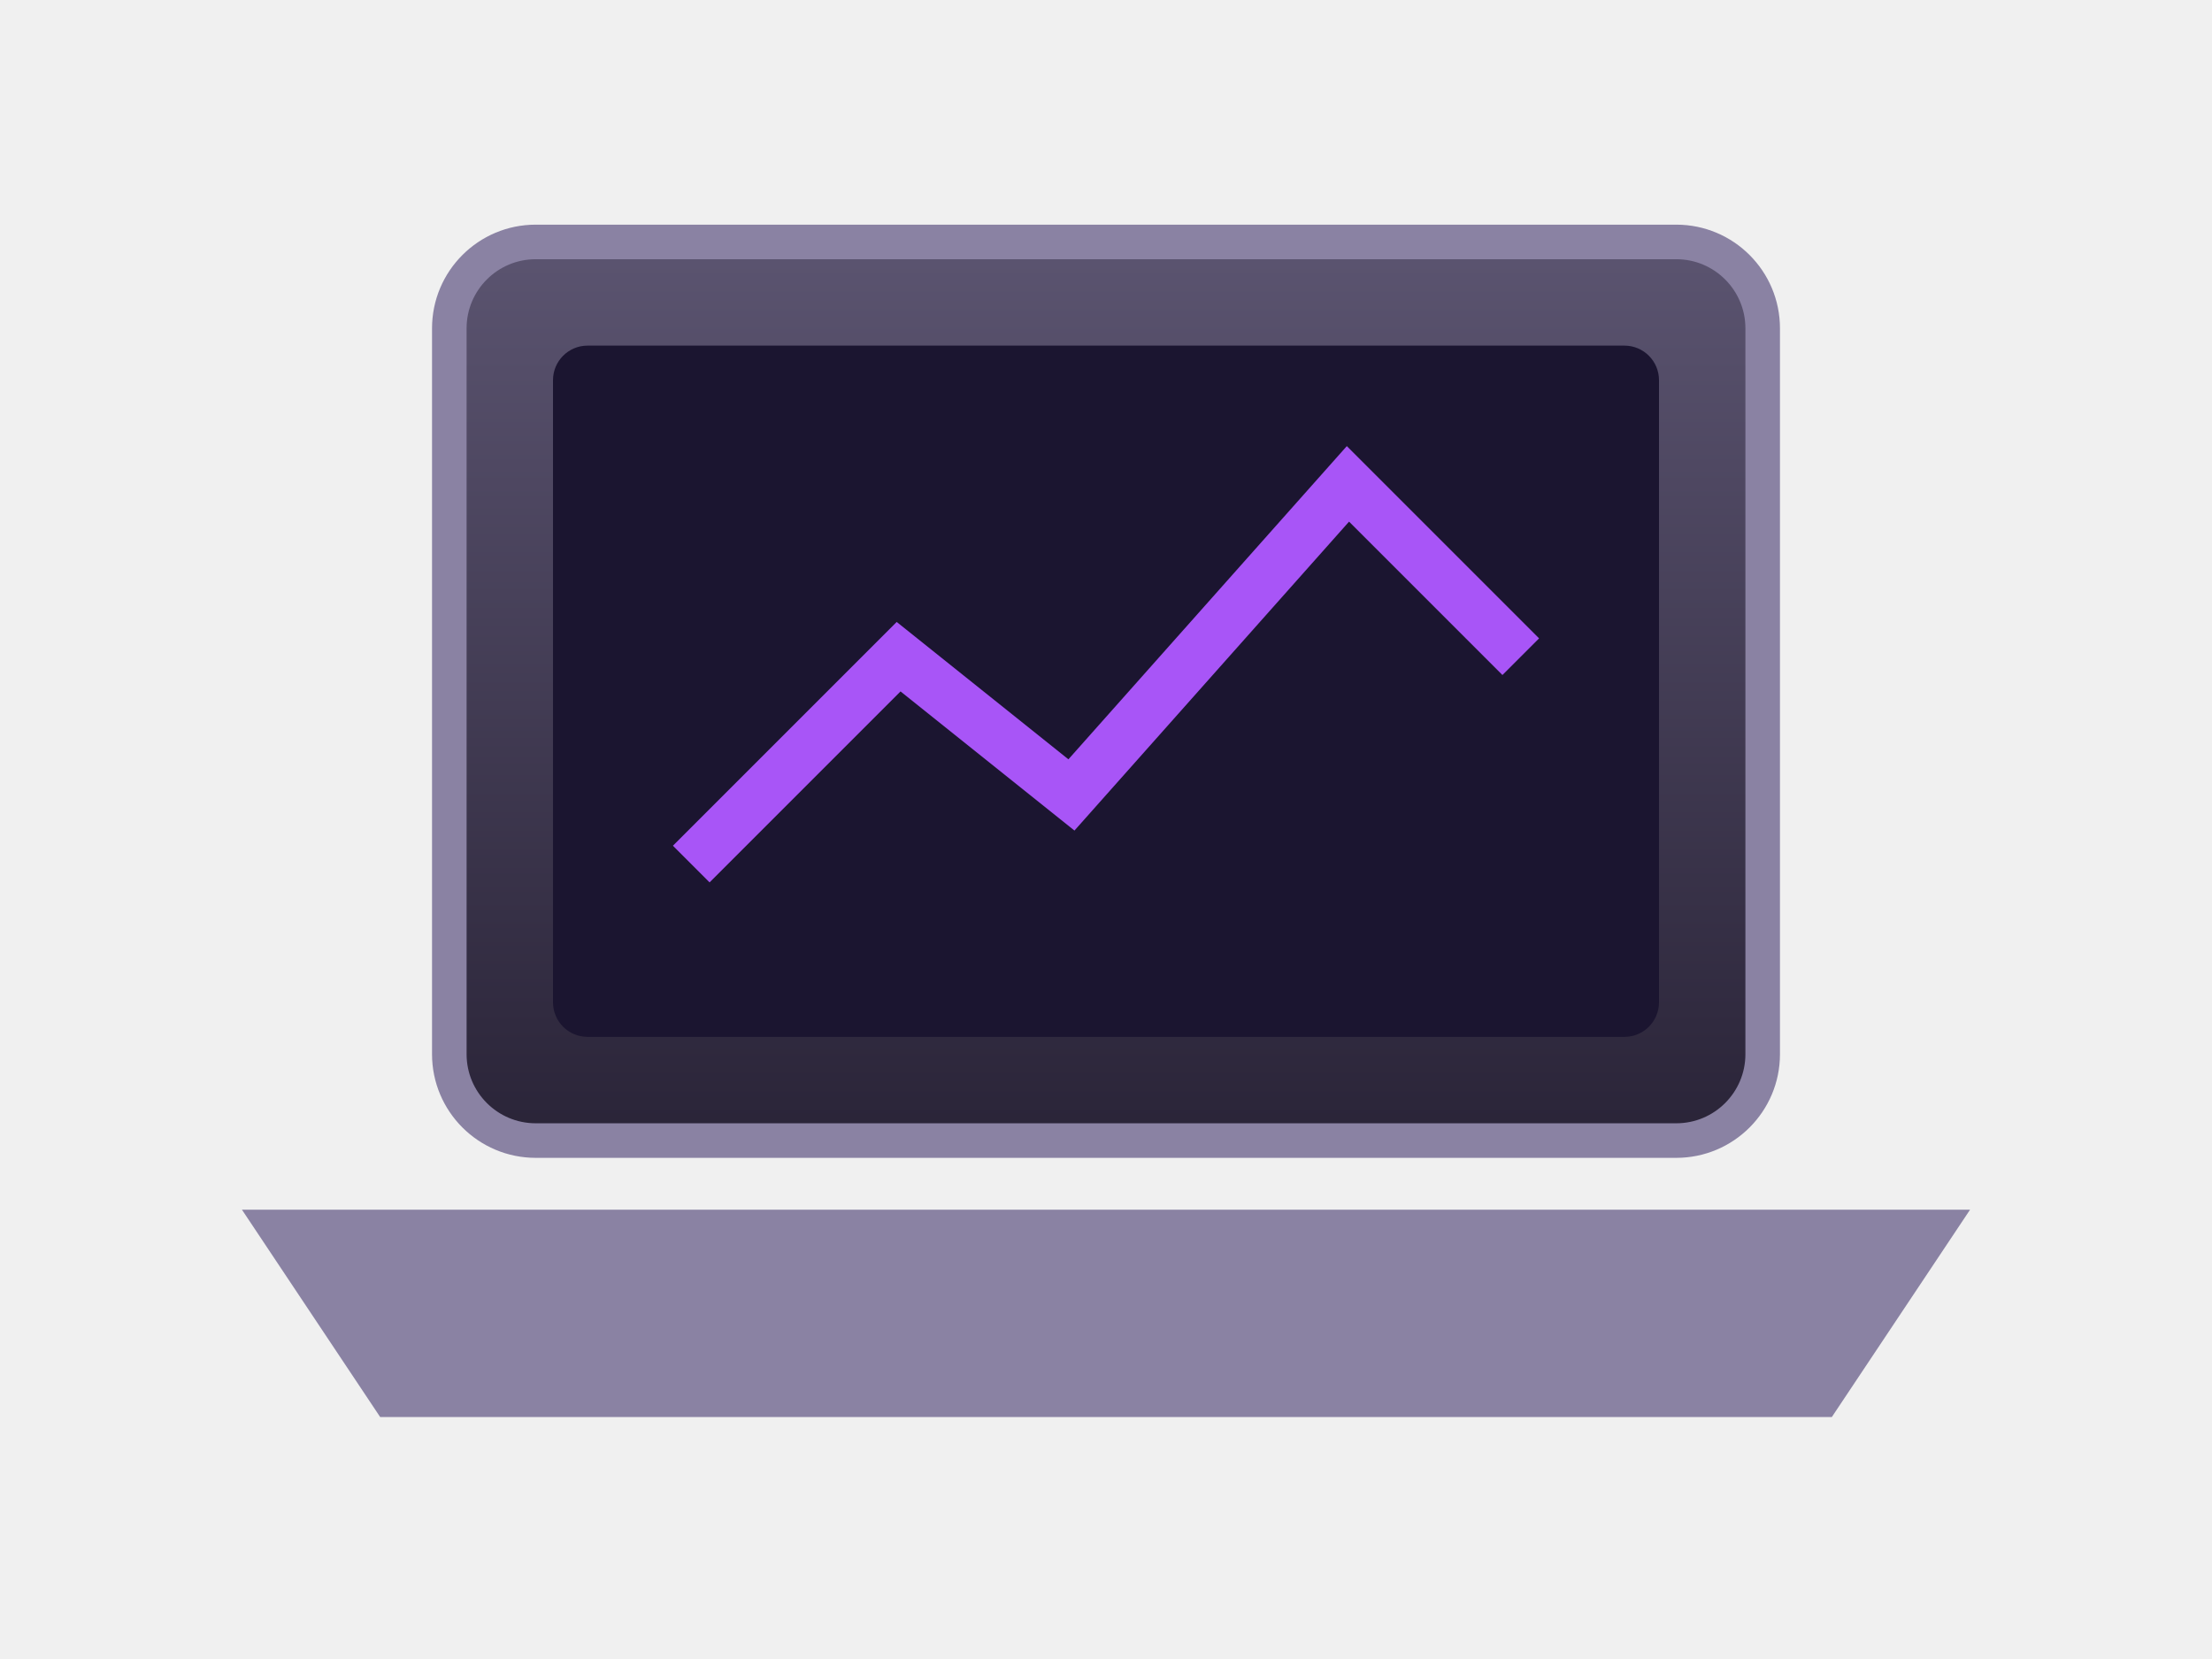
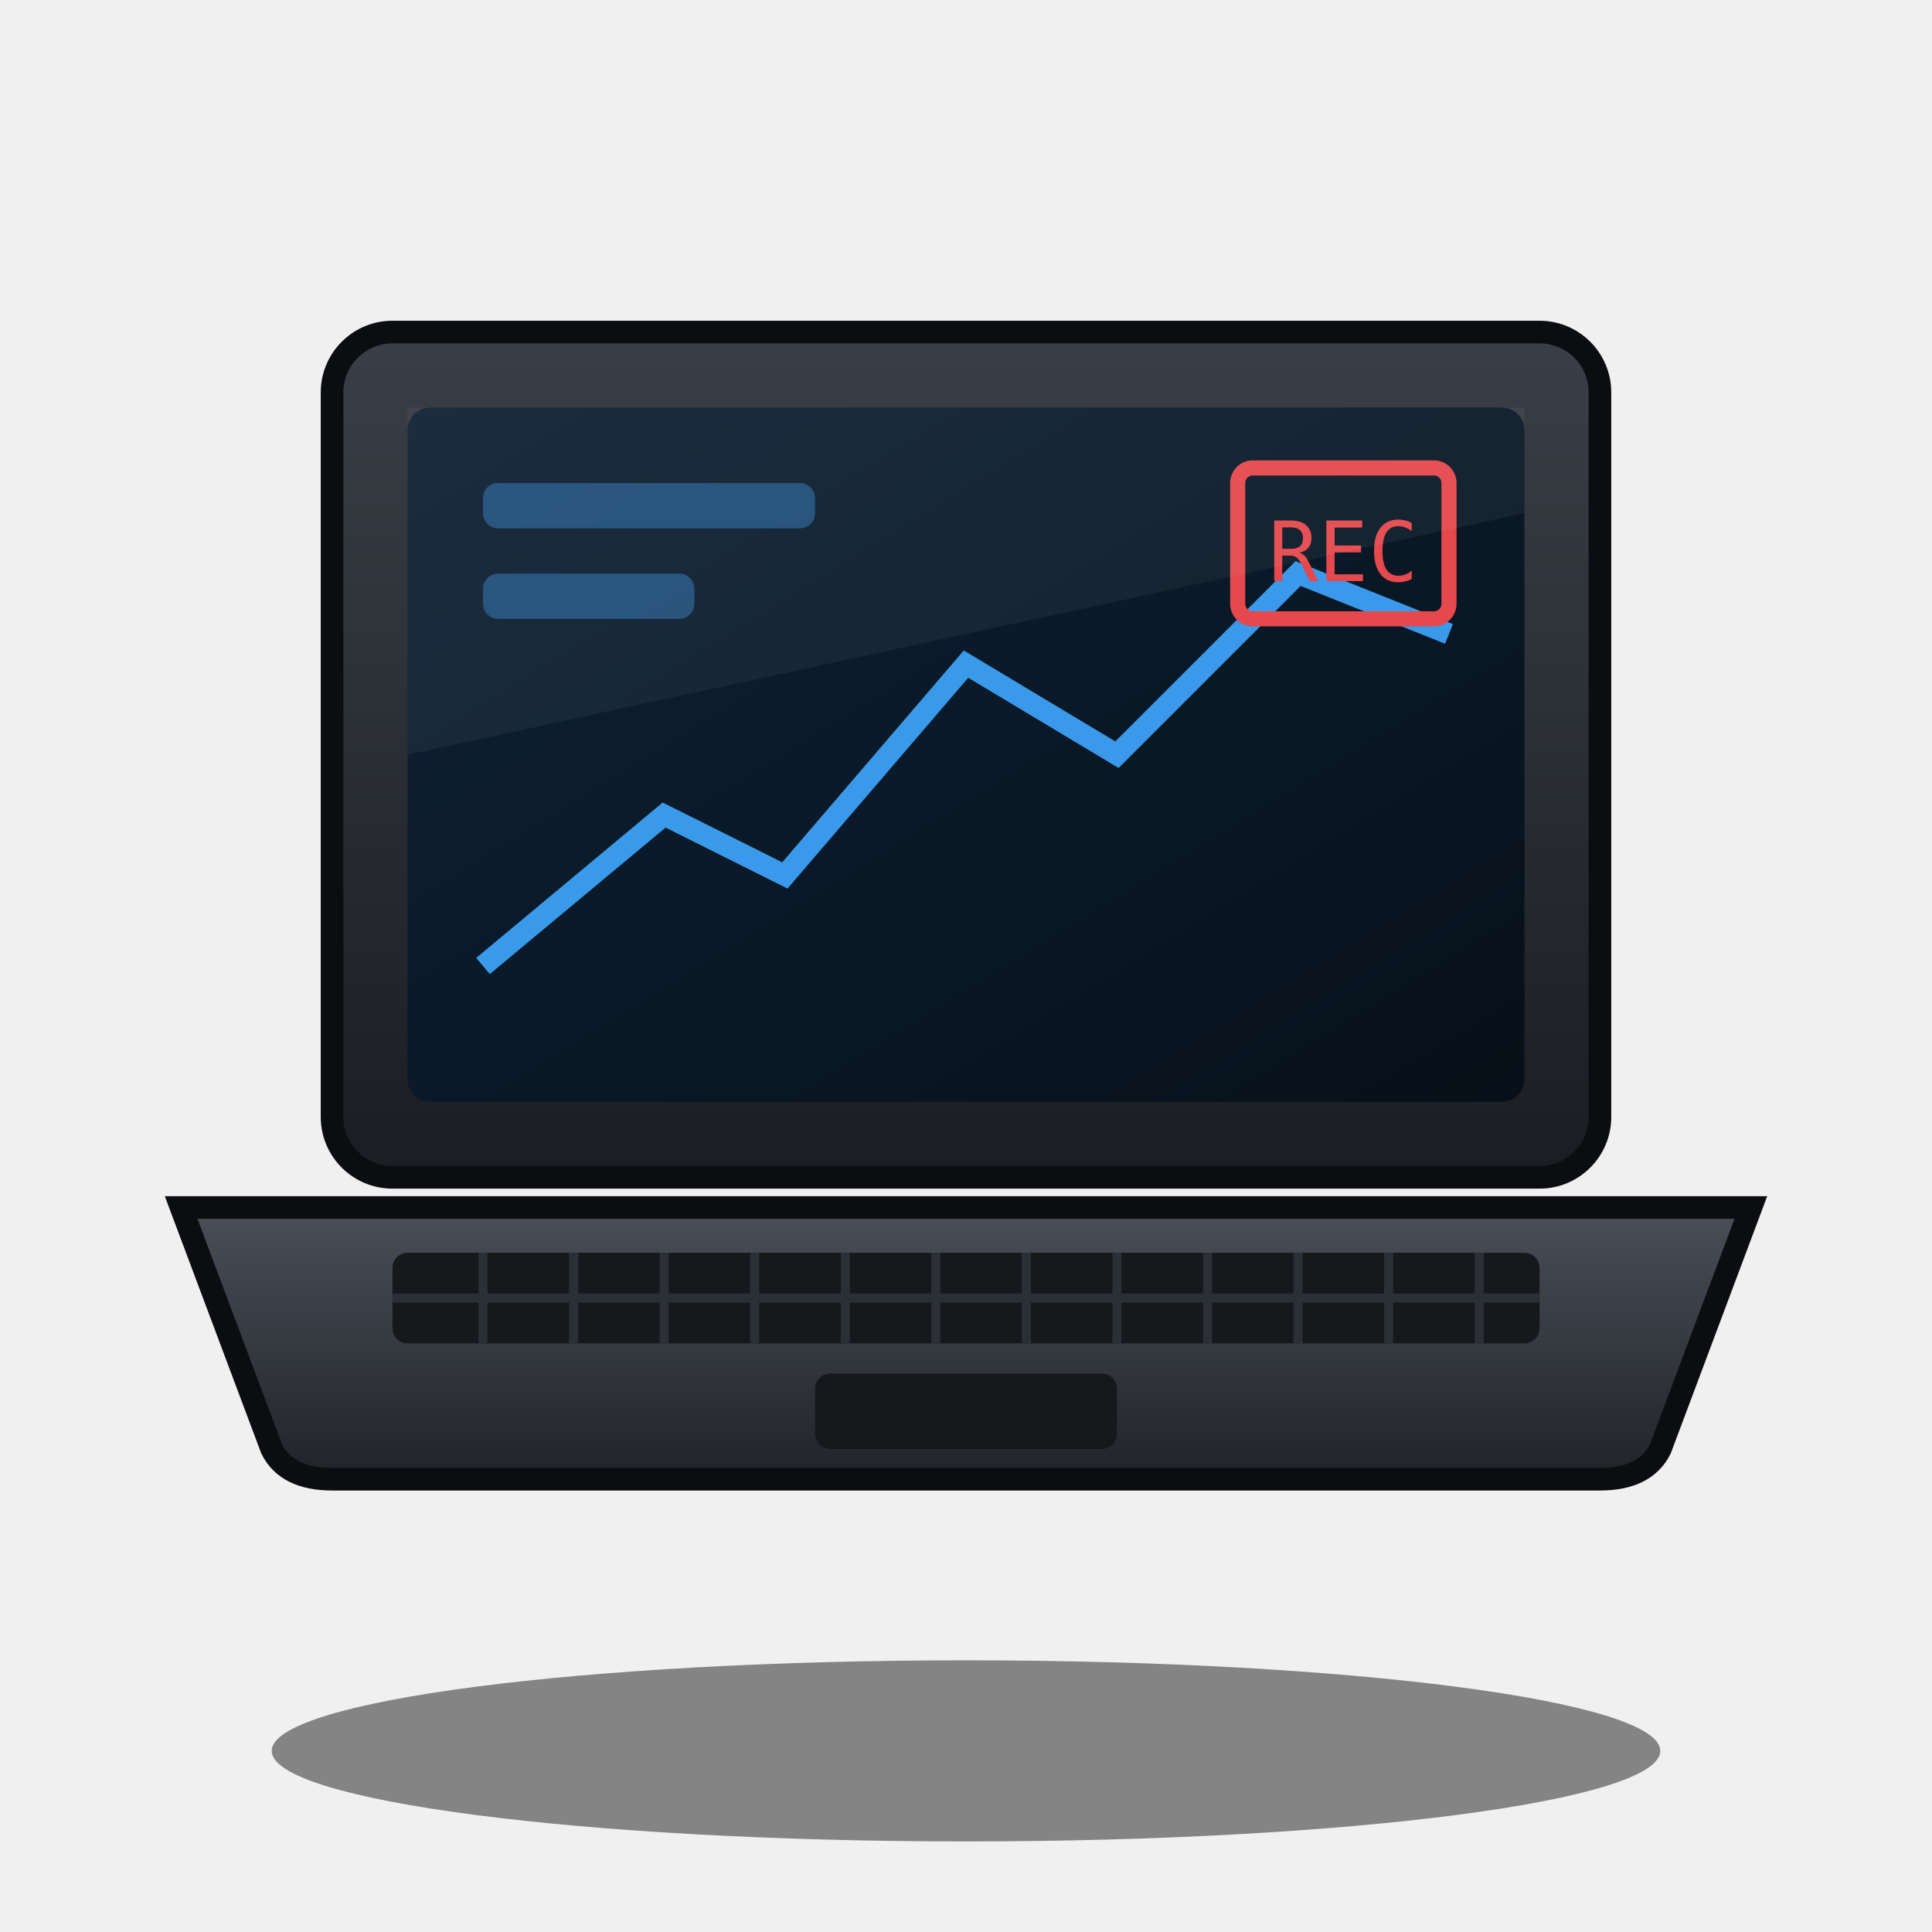
- <svg xmlns="http://www.w3.org/2000/svg" viewBox="0 0 128 96">
+ <svg xmlns="http://www.w3.org/2000/svg" viewBox="0 0 128 128">
  <defs>
-     <linearGradient id="o" x1="0" y1="0" x2="0" y2="1">
-       <stop offset="0" stop-color="#ffe27a" />
-       <stop offset="1" stop-color="#d48a00" />
+     <linearGradient id="tampa" x1="0" y1="0" x2="0" y2="1">
+       <stop offset="0" stop-color="#3a3f47" />
+       <stop offset="1" stop-color="#1a1d22" />
    </linearGradient>
-     <linearGradient id="m" x1="0" y1="0" x2="0" y2="1">
-       <stop offset="0" stop-color="#5b5470" />
-       <stop offset="1" stop-color="#2a2438" />
+     <linearGradient id="tela" x1="0" y1="0" x2="1" y2="1">
+       <stop offset="0" stop-color="#0f2236" />
+       <stop offset="1" stop-color="#061019" />
    </linearGradient>
-     <linearGradient id="r" x1="0" y1="0" x2="1" y2="1">
-       <stop offset="0" stop-color="#d9b8ff" />
-       <stop offset="1" stop-color="#8b3fe0" />
+     <linearGradient id="base" x1="0" y1="0" x2="0" y2="1">
+       <stop offset="0" stop-color="#4a4f58" />
+       <stop offset="1" stop-color="#202328" />
    </linearGradient>
  </defs>
-   <rect x="26" y="14" width="76" height="52" rx="5" fill="url(#m)" stroke="#8a82a3" stroke-width="2" />
-   <rect x="32" y="20" width="64" height="40" rx="2" fill="#1b1530" />
-   <path d="M40 50l12-12 10 8 16-18 10 10" stroke="#a855f7" stroke-width="3" fill="none" />
-   <path d="M14 70h100l-8 12H22z" fill="#8a82a3" />
+   <ellipse cx="64" cy="116" rx="46" ry="6" fill="#000" opacity="0.45" />
+   <rect x="22" y="22" width="84" height="56" rx="4" fill="url(#tampa)" stroke="#0b0d10" stroke-width="1.5" />
+   <rect x="27" y="27" width="74" height="46" rx="1.5" fill="url(#tela)" />
+   <g fill="none" stroke="#3fa7ff" stroke-width="1.4" opacity="0.9">
+     <path d="M32 64 L44 54 L52 58 L64 44 L74 50 L86 38 L96 42" />
+   </g>
+   <g fill="#3fa7ff" opacity="0.35">
+     <rect x="32" y="32" width="22" height="3" rx="1" />
+     <rect x="32" y="38" width="14" height="3" rx="1" />
+   </g>
+   <rect x="82" y="31" width="14" height="10" rx="1" fill="none" stroke="#e5484d" stroke-width="1" />
+   <text x="89" y="38.5" font-family="Consolas,monospace" font-size="5.5" fill="#e5484d" text-anchor="middle">REC</text>
+   <path d="M27 27 L101 27 L101 34 L27 50 Z" fill="#fff" opacity="0.05" />
+   <path d="M12 80 H116 L110 96 Q109 98 106 98 H22 Q19 98 18 96 Z" fill="url(#base)" stroke="#0b0d10" stroke-width="1.5" />
+   <g fill="#16181c">
+     <rect x="26" y="83" width="76" height="6" rx="1" />
+   </g>
+   <g stroke="#2b2f36" stroke-width="0.6">
+     <path d="M32 83v6M38 83v6M44 83v6M50 83v6M56 83v6M62 83v6M68 83v6M74 83v6M80 83v6M86 83v6M92 83v6M98 83v6M26 86h76" />
+   </g>
+   <rect x="54" y="91" width="20" height="5" rx="1" fill="#16181c" />
</svg>
